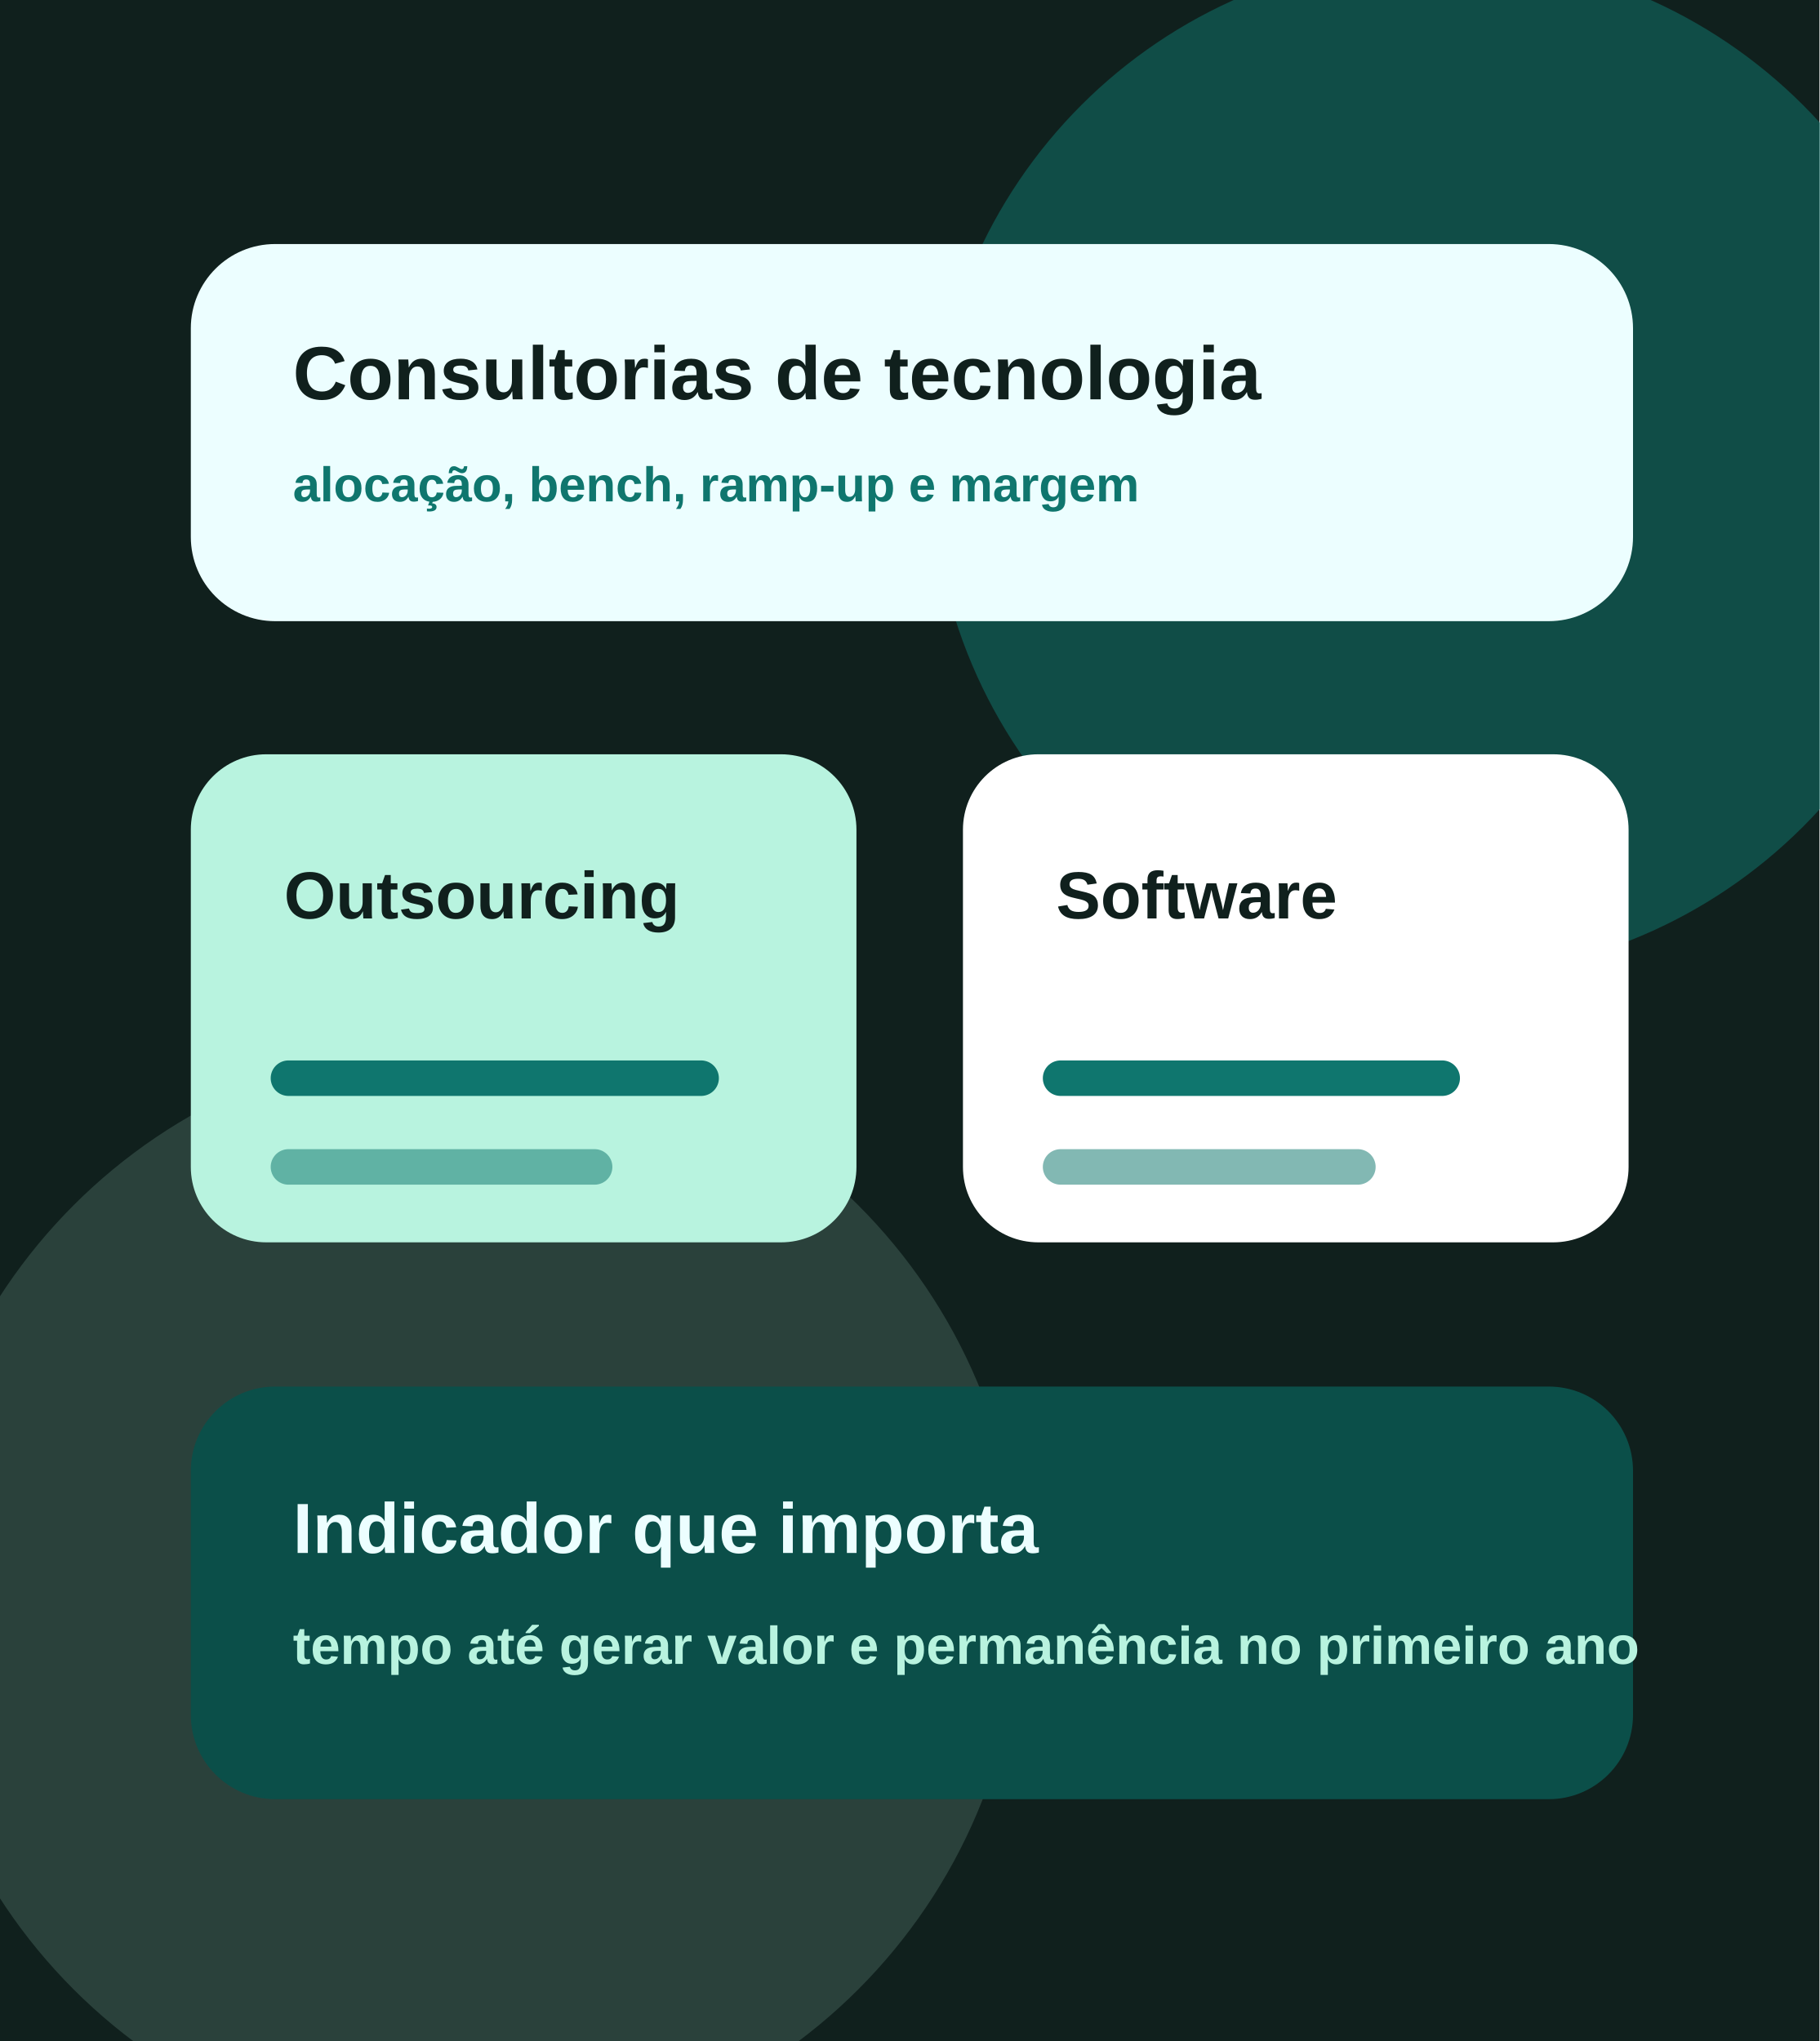
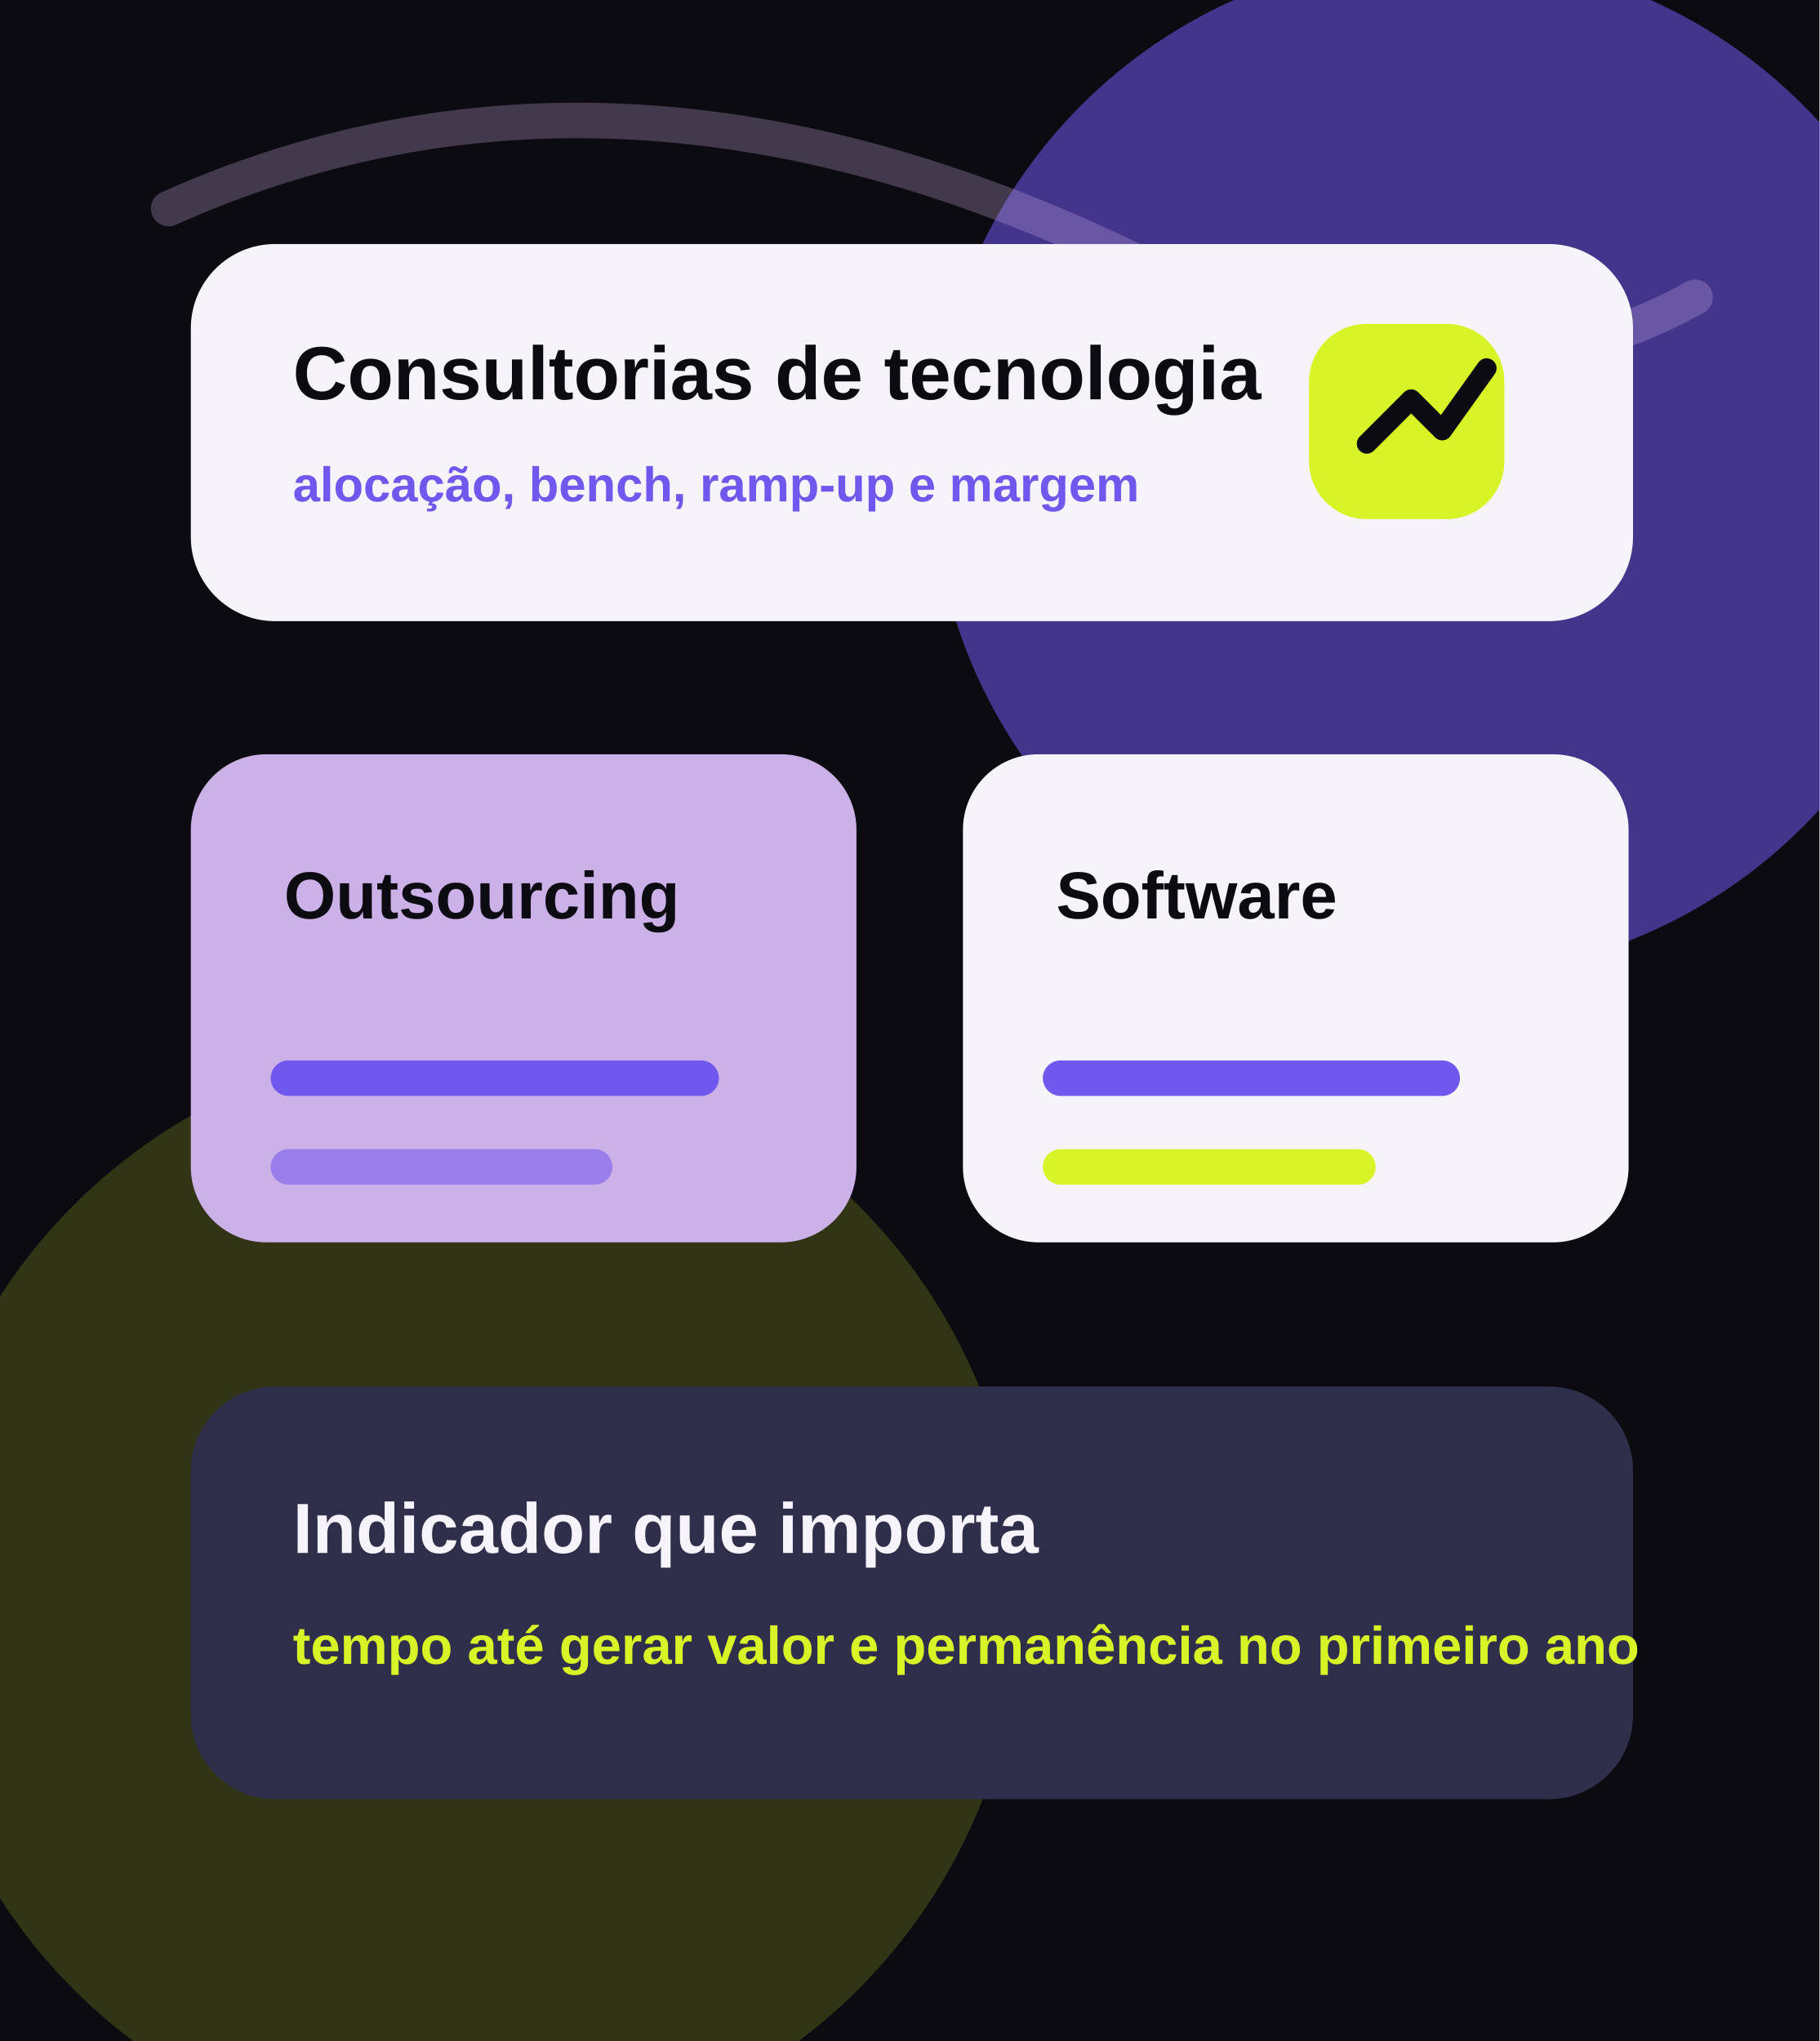
<svg xmlns="http://www.w3.org/2000/svg" width="820" height="920" viewBox="0 0 820 920" fill="none" role="img" aria-labelledby="title desc">
-   <rect width="820" height="920" fill="#10201D" />
-   <circle cx="650" cy="210" r="230" fill="#0F766E" opacity="0.52" />
-   <circle cx="210" cy="720" r="250" fill="#B8F3DF" opacity="0.16" />
-   <rect x="86" y="110" width="650" height="170" rx="38" fill="#ECFEFF" />
-   <text x="132" y="180" font-family="Arial, Helvetica, sans-serif" font-size="34" font-weight="900" fill="#10201D">Consultorias de tecnologia</text>
-   <text x="132" y="226" font-family="Arial, Helvetica, sans-serif" font-size="22" font-weight="700" fill="#0F766E">alocação, bench, ramp-up e margem</text>
-   <rect x="86" y="340" width="300" height="220" rx="34" fill="#B8F3DF" />
-   <text x="128" y="414" font-family="Arial, Helvetica, sans-serif" font-size="30" font-weight="900" fill="#10201D">Outsourcing</text>
-   <path d="M130 486H316" stroke="#0F766E" stroke-width="16" stroke-linecap="round" />
-   <path d="M130 526H268" stroke="#0F766E" stroke-width="16" stroke-linecap="round" opacity="0.52" />
-   <rect x="434" y="340" width="300" height="220" rx="34" fill="#FFFFFF" />
-   <text x="476" y="414" font-family="Arial, Helvetica, sans-serif" font-size="30" font-weight="900" fill="#10201D">Software</text>
-   <path d="M478 486H650" stroke="#0F766E" stroke-width="16" stroke-linecap="round" />
-   <path d="M478 526H612" stroke="#0F766E" stroke-width="16" stroke-linecap="round" opacity="0.52" />
-   <rect x="86" y="625" width="650" height="186" rx="38" fill="#0B4F49" />
-   <text x="132" y="700" font-family="Arial, Helvetica, sans-serif" font-size="32" font-weight="900" fill="#ECFEFF">Indicador que importa</text>
-   <text x="132" y="750" font-family="Arial, Helvetica, sans-serif" font-size="24" font-weight="700" fill="#B8F3DF">tempo até gerar valor e permanência no primeiro ano</text>
+   <rect width="820" height="920" fill="#0C0B11" />
+   <circle cx="650" cy="210" r="230" fill="#7057EE" opacity="0.55" />
+   <circle cx="210" cy="720" r="250" fill="#D9F426" opacity="0.18" />
+   <path d="M76 94C210 34 356 42 512 118C634 178 706 166 764 134" stroke="#CCB0E8" stroke-width="16" stroke-linecap="round" opacity="0.28" />
+   <rect x="86" y="110" width="650" height="170" rx="38" fill="#F7F3FB" />
+   <text x="132" y="180" font-family="Arial, Helvetica, sans-serif" font-size="34" font-weight="900" fill="#0C0B11">Consultorias de tecnologia</text>
+   <text x="132" y="226" font-family="Arial, Helvetica, sans-serif" font-size="22" font-weight="700" fill="#7057EE">alocação, bench, ramp-up e margem</text>
+   <rect x="590" y="146" width="88" height="88" rx="26" fill="#D9F426" />
+   <path d="M616 200L636 180L650 194L670 166" stroke="#0C0B11" stroke-width="9" stroke-linecap="round" stroke-linejoin="round" />
+   <rect x="86" y="340" width="300" height="220" rx="34" fill="#CCB0E8" />
+   <text x="128" y="414" font-family="Arial, Helvetica, sans-serif" font-size="30" font-weight="900" fill="#0C0B11">Outsourcing</text>
+   <path d="M130 486H316" stroke="#7057EE" stroke-width="16" stroke-linecap="round" />
+   <path d="M130 526H268" stroke="#7057EE" stroke-width="16" stroke-linecap="round" opacity="0.56" />
+   <rect x="434" y="340" width="300" height="220" rx="34" fill="#F7F3FB" />
+   <text x="476" y="414" font-family="Arial, Helvetica, sans-serif" font-size="30" font-weight="900" fill="#0C0B11">Software</text>
+   <path d="M478 486H650" stroke="#7057EE" stroke-width="16" stroke-linecap="round" />
+   <path d="M478 526H612" stroke="#D9F426" stroke-width="16" stroke-linecap="round" />
+   <rect x="86" y="625" width="650" height="186" rx="38" fill="#2F2F4B" />
+   <text x="132" y="700" font-family="Arial, Helvetica, sans-serif" font-size="32" font-weight="900" fill="#F7F3FB">Indicador que importa</text>
+   <text x="132" y="750" font-family="Arial, Helvetica, sans-serif" font-size="24" font-weight="700" fill="#D9F426">tempo até gerar valor e permanência no primeiro ano</text>
</svg>
